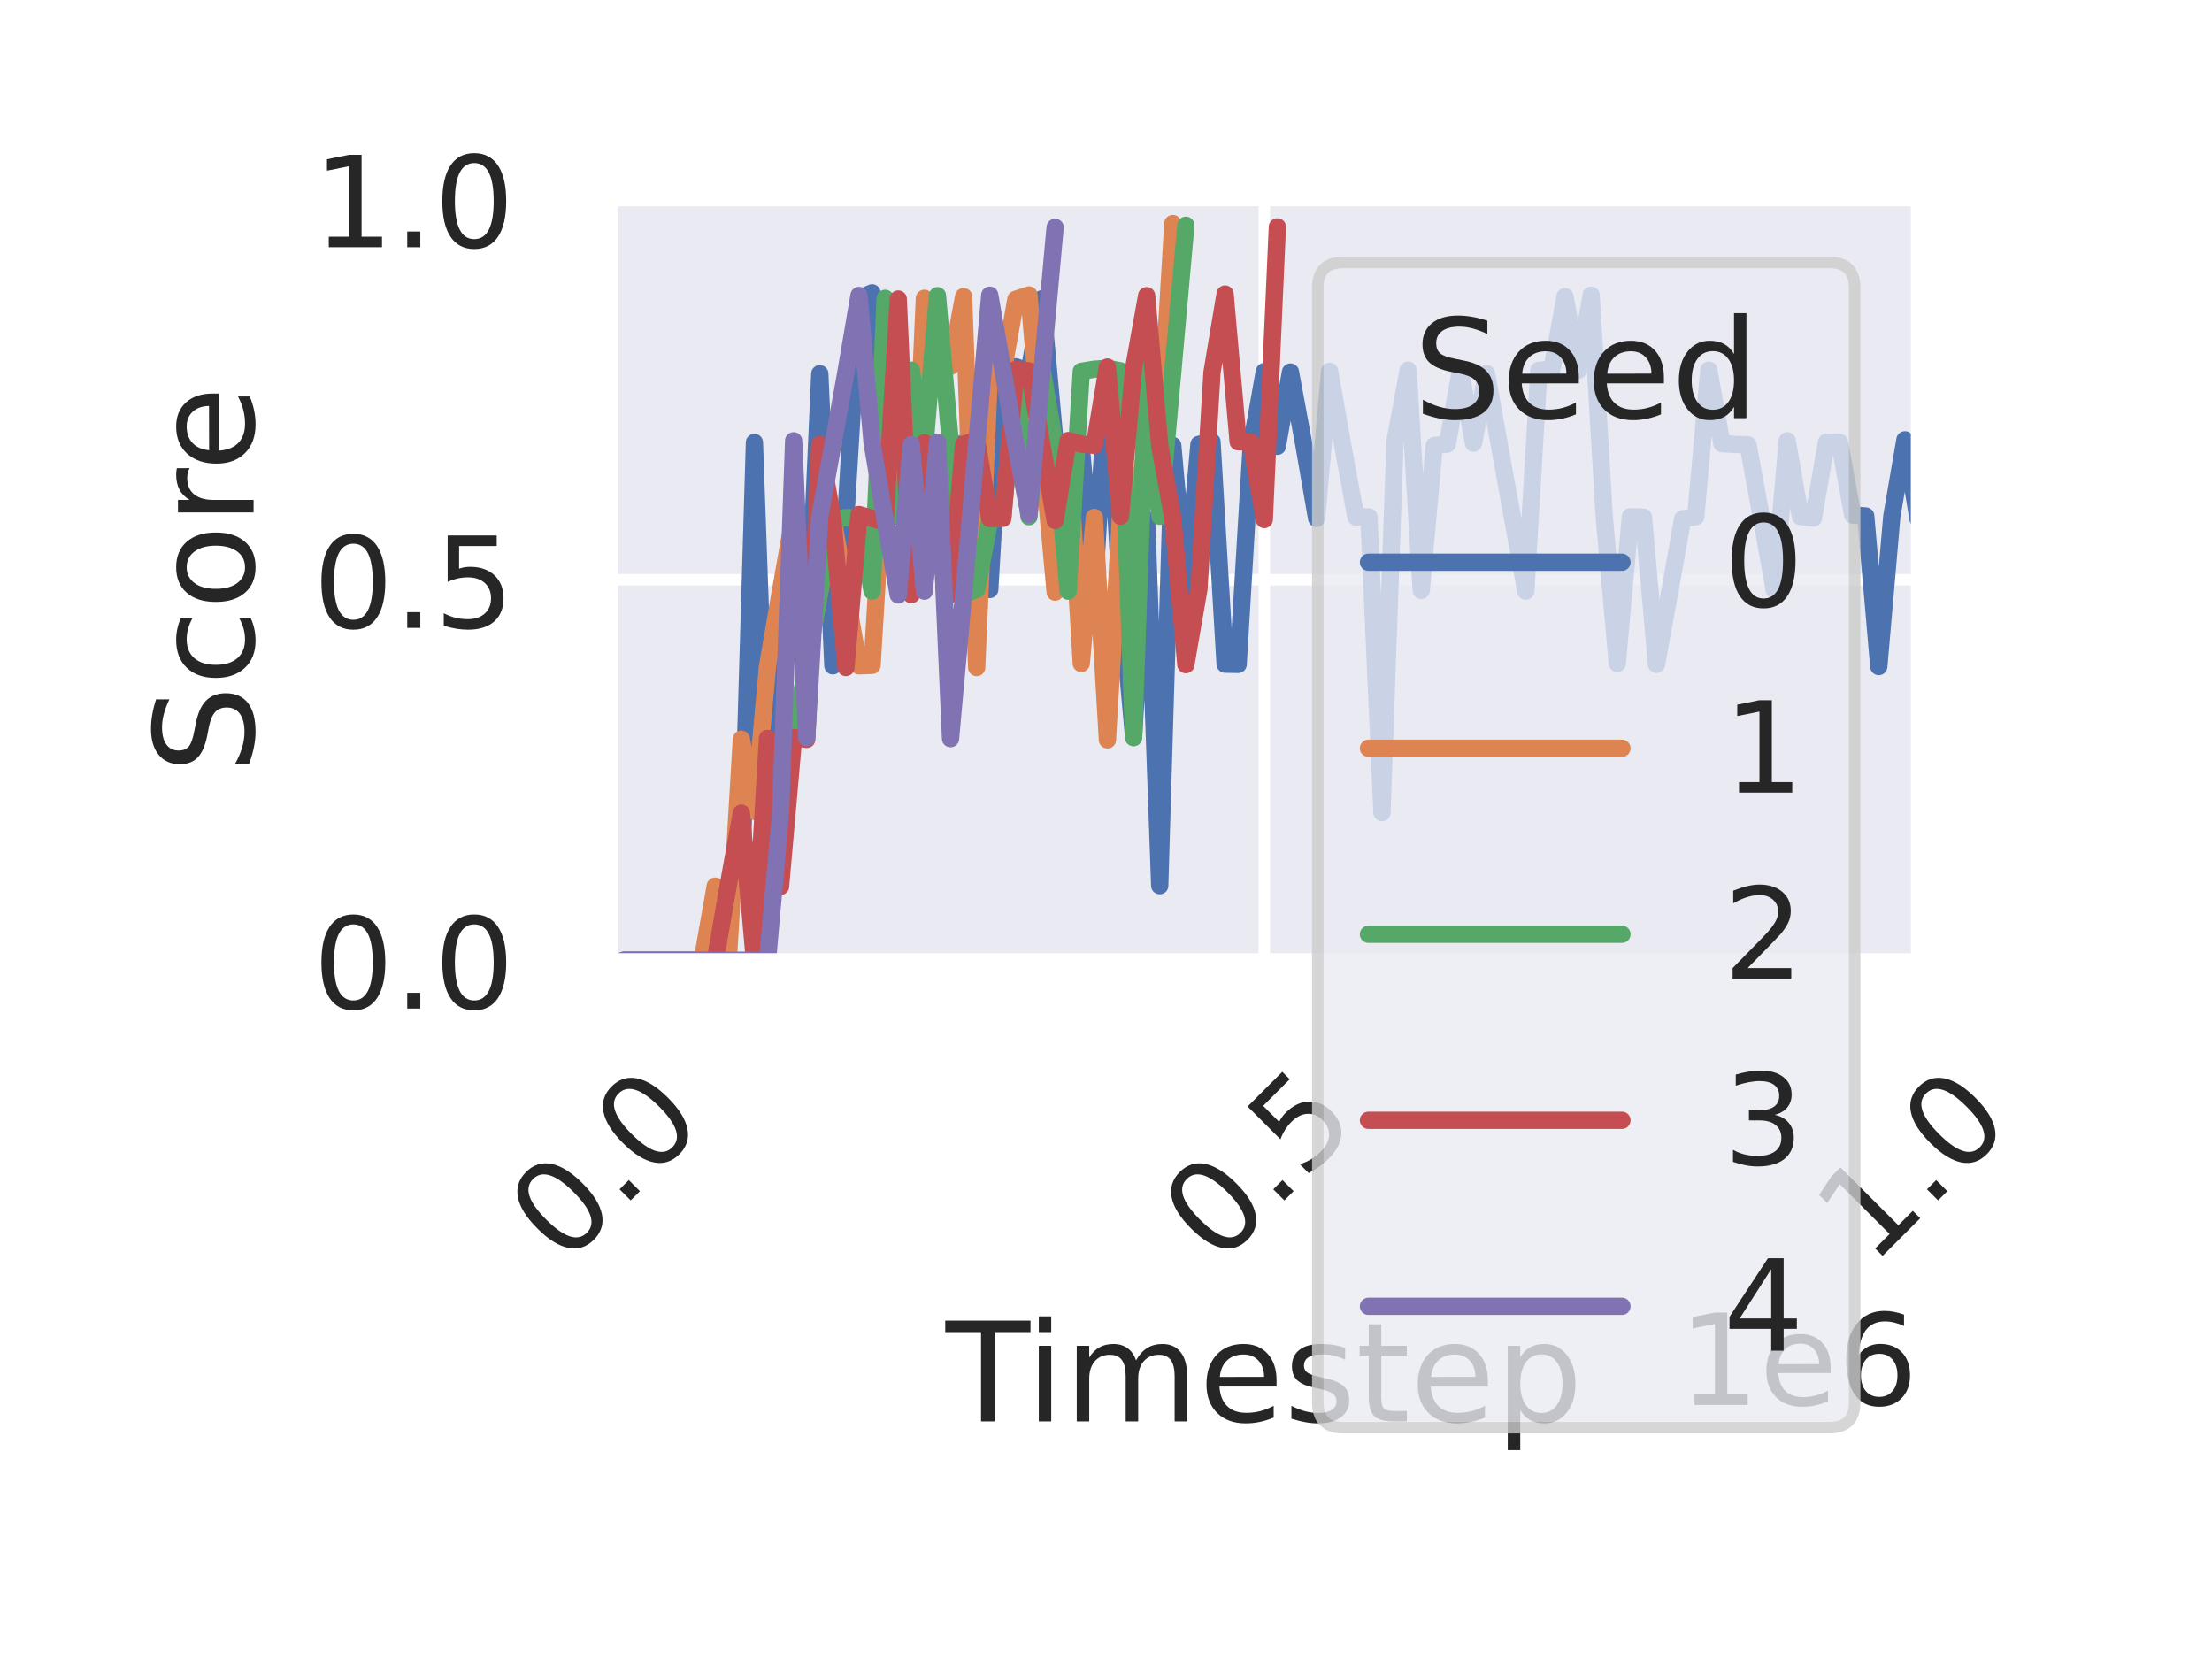
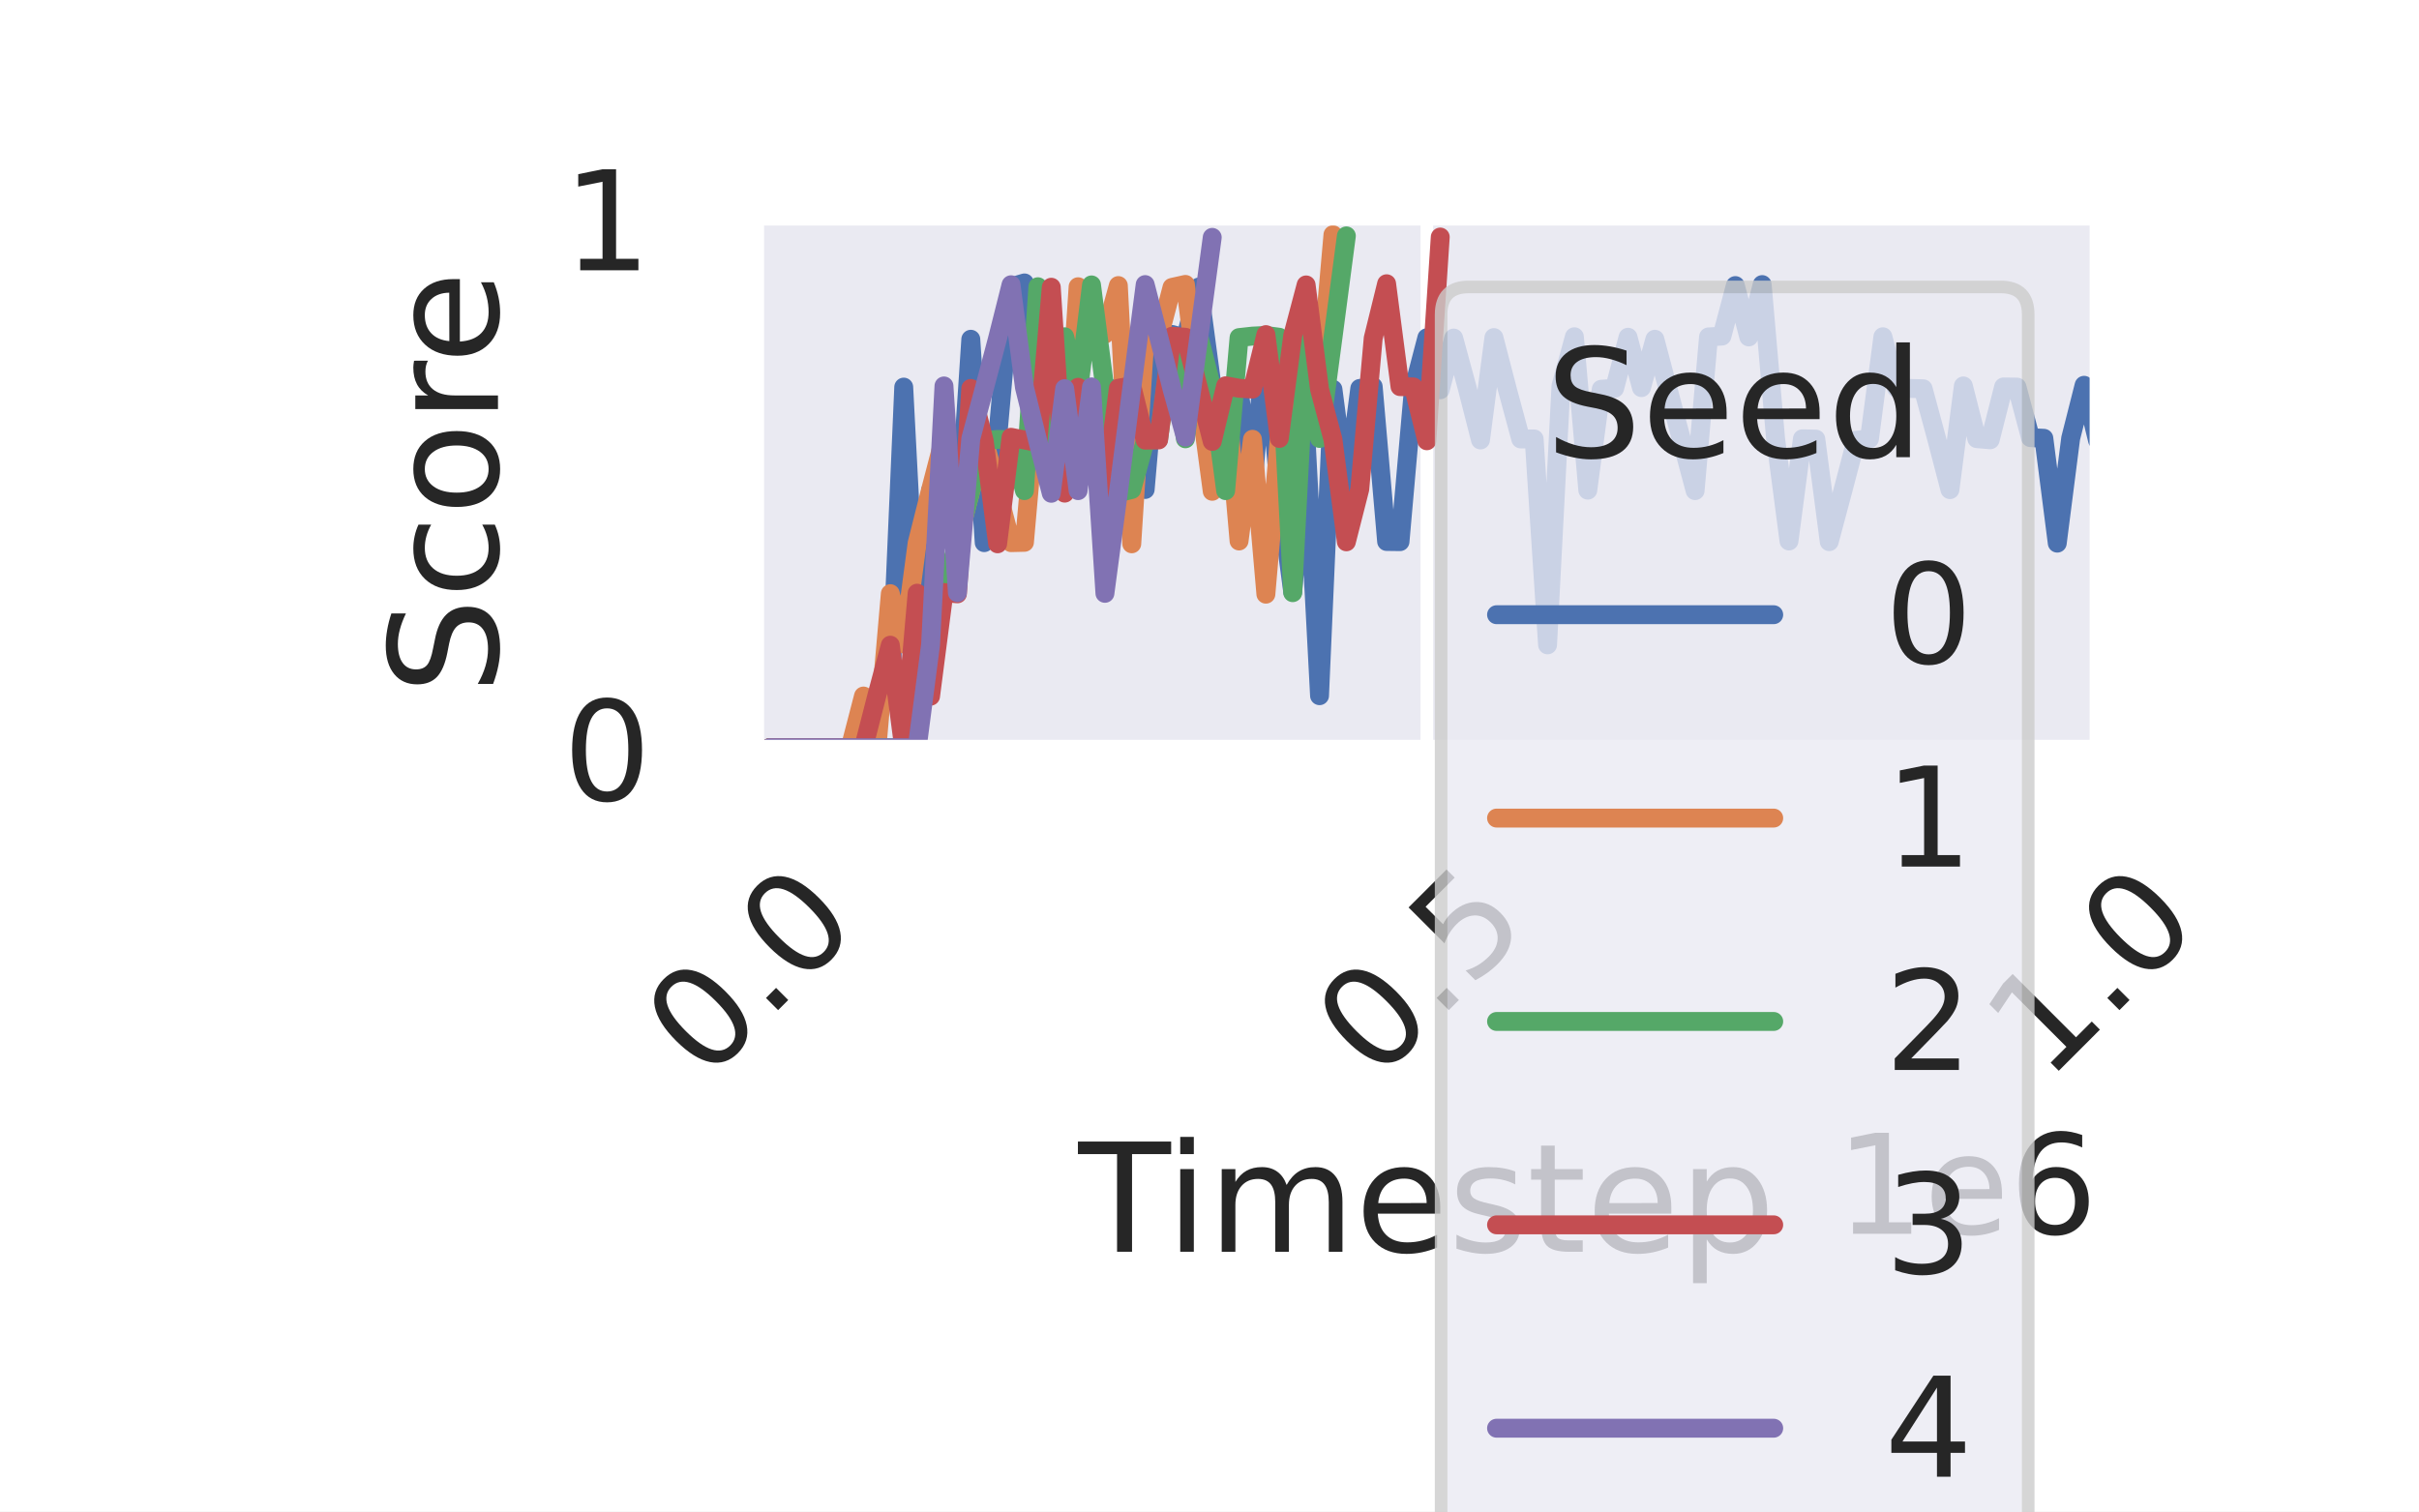
- <svg xmlns="http://www.w3.org/2000/svg" xmlns:xlink="http://www.w3.org/1999/xlink" width="288pt" height="216pt" viewBox="0 0 288 216" version="1.1">
+ <svg xmlns="http://www.w3.org/2000/svg" xmlns:xlink="http://www.w3.org/1999/xlink" width="288pt" height="180pt" viewBox="0 0 288 180" version="1.1">
  <defs>
    <style type="text/css">*{stroke-linejoin: round; stroke-linecap: butt}</style>
  </defs>
  <g id="figure_1">
    <g id="patch_1">
-       <path d="M 0 216  L 288 216  L 288 0  L 0 0  z " style="fill: #ffffff" />
+       <path d="M 0 180  L 288 180  L 288 0  L 0 0  z " style="fill: #ffffff" />
    </g>
    <g id="axes_1">
      <g id="patch_2">
-         <path d="M 79.5 125.042  L 249.723 125.042  L 249.723 25.92  L 79.5 25.92  z " style="fill: #eaeaf2" />
+         <path d="M 90.03 89.042  L 249.723 89.042  L 249.723 25.92  L 90.03 25.92  z " style="fill: #eaeaf2" />
      </g>
      <g id="matplotlib.axis_1">
        <g id="xtick_1">
          <g id="line2d_1">
-             <path d="M 79.5 125.042  L 79.5 25.92  " clip-path="url(#pdb79ee5795)" style="fill: none; stroke: #ffffff; stroke-width: 1.5; stroke-linecap: round" />
+             <path d="M 90.03 89.042  L 90.03 25.92  " clip-path="url(#p81cfec4559)" style="fill: none; stroke: #ffffff; stroke-width: 1.5; stroke-linecap: round" />
          </g>
          <g id="text_1">
-             <g style="fill: #262626" transform="translate(73.44214 164.9616) rotate(-45) scale(0.165 -0.165)">
+             <g style="fill: #262626" transform="translate(83.97214 128.9616) rotate(-45) scale(0.165 -0.165)">
              <defs>
                <path id="DejaVuSans-30" d="M 2034 4250  Q 1547 4250 1301 3770  Q 1056 3291 1056 2328  Q 1056 1369 1301 889  Q 1547 409 2034 409  Q 2525 409 2770 889  Q 3016 1369 3016 2328  Q 3016 3291 2770 3770  Q 2525 4250 2034 4250  z M 2034 4750  Q 2819 4750 3233 4129  Q 3647 3509 3647 2328  Q 3647 1150 3233 529  Q 2819 -91 2034 -91  Q 1250 -91 836 529  Q 422 1150 422 2328  Q 422 3509 836 4129  Q 1250 4750 2034 4750  z " transform="scale(0.015625)" />
                <path id="DejaVuSans-2e" d="M 684 794  L 1344 794  L 1344 0  L 684 0  L 684 794  z " transform="scale(0.015625)" />
              </defs>
              <use xlink:href="#DejaVuSans-30" />
              <use xlink:href="#DejaVuSans-2e" x="63.623" />
              <use xlink:href="#DejaVuSans-30" x="95.41" />
            </g>
          </g>
        </g>
        <g id="xtick_2">
          <g id="line2d_2">
-             <path d="M 164.611 125.042  L 164.611 25.92  " clip-path="url(#pdb79ee5795)" style="fill: none; stroke: #ffffff; stroke-width: 1.5; stroke-linecap: round" />
+             <path d="M 169.876 89.042  L 169.876 25.92  " clip-path="url(#p81cfec4559)" style="fill: none; stroke: #ffffff; stroke-width: 1.5; stroke-linecap: round" />
          </g>
          <g id="text_2">
-             <g style="fill: #262626" transform="translate(158.5535 164.9616) rotate(-45) scale(0.165 -0.165)">
+             <g style="fill: #262626" transform="translate(163.8185 128.9616) rotate(-45) scale(0.165 -0.165)">
              <defs>
                <path id="DejaVuSans-35" d="M 691 4666  L 3169 4666  L 3169 4134  L 1269 4134  L 1269 2991  Q 1406 3038 1543 3061  Q 1681 3084 1819 3084  Q 2600 3084 3056 2656  Q 3513 2228 3513 1497  Q 3513 744 3044 326  Q 2575 -91 1722 -91  Q 1428 -91 1123 -41  Q 819 9 494 109  L 494 744  Q 775 591 1075 516  Q 1375 441 1709 441  Q 2250 441 2565 725  Q 2881 1009 2881 1497  Q 2881 1984 2565 2268  Q 2250 2553 1709 2553  Q 1456 2553 1204 2497  Q 953 2441 691 2322  L 691 4666  z " transform="scale(0.015625)" />
              </defs>
              <use xlink:href="#DejaVuSans-30" />
              <use xlink:href="#DejaVuSans-2e" x="63.623" />
              <use xlink:href="#DejaVuSans-35" x="95.41" />
            </g>
          </g>
        </g>
        <g id="xtick_3">
          <g id="line2d_3">
-             <path d="M 249.723 125.042  L 249.723 25.92  " clip-path="url(#pdb79ee5795)" style="fill: none; stroke: #ffffff; stroke-width: 1.5; stroke-linecap: round" />
+             <path d="M 249.723 89.042  L 249.723 25.92  " clip-path="url(#p81cfec4559)" style="fill: none; stroke: #ffffff; stroke-width: 1.5; stroke-linecap: round" />
          </g>
          <g id="text_3">
-             <g style="fill: #262626" transform="translate(243.6648 164.9616) rotate(-45) scale(0.165 -0.165)">
+             <g style="fill: #262626" transform="translate(243.6648 128.9616) rotate(-45) scale(0.165 -0.165)">
              <defs>
                <path id="DejaVuSans-31" d="M 794 531  L 1825 531  L 1825 4091  L 703 3866  L 703 4441  L 1819 4666  L 2450 4666  L 2450 531  L 3481 531  L 3481 0  L 794 0  L 794 531  z " transform="scale(0.015625)" />
              </defs>
              <use xlink:href="#DejaVuSans-31" />
              <use xlink:href="#DejaVuSans-2e" x="63.623" />
              <use xlink:href="#DejaVuSans-30" x="95.41" />
            </g>
          </g>
        </g>
        <g id="text_4">
-           <g style="fill: #262626" transform="translate(123.1227 185.0652) scale(0.18 -0.18)">
+           <g style="fill: #262626" transform="translate(128.3877 149.0652) scale(0.18 -0.18)">
            <defs>
              <path id="DejaVuSans-54" d="M -19 4666  L 3928 4666  L 3928 4134  L 2272 4134  L 2272 0  L 1638 0  L 1638 4134  L -19 4134  L -19 4666  z " transform="scale(0.015625)" />
              <path id="DejaVuSans-69" d="M 603 3500  L 1178 3500  L 1178 0  L 603 0  L 603 3500  z M 603 4863  L 1178 4863  L 1178 4134  L 603 4134  L 603 4863  z " transform="scale(0.015625)" />
              <path id="DejaVuSans-6d" d="M 3328 2828  Q 3544 3216 3844 3400  Q 4144 3584 4550 3584  Q 5097 3584 5394 3201  Q 5691 2819 5691 2113  L 5691 0  L 5113 0  L 5113 2094  Q 5113 2597 4934 2840  Q 4756 3084 4391 3084  Q 3944 3084 3684 2787  Q 3425 2491 3425 1978  L 3425 0  L 2847 0  L 2847 2094  Q 2847 2600 2669 2842  Q 2491 3084 2119 3084  Q 1678 3084 1418 2786  Q 1159 2488 1159 1978  L 1159 0  L 581 0  L 581 3500  L 1159 3500  L 1159 2956  Q 1356 3278 1631 3431  Q 1906 3584 2284 3584  Q 2666 3584 2933 3390  Q 3200 3197 3328 2828  z " transform="scale(0.015625)" />
              <path id="DejaVuSans-65" d="M 3597 1894  L 3597 1613  L 953 1613  Q 991 1019 1311 708  Q 1631 397 2203 397  Q 2534 397 2845 478  Q 3156 559 3463 722  L 3463 178  Q 3153 47 2828 -22  Q 2503 -91 2169 -91  Q 1331 -91 842 396  Q 353 884 353 1716  Q 353 2575 817 3079  Q 1281 3584 2069 3584  Q 2775 3584 3186 3129  Q 3597 2675 3597 1894  z M 3022 2063  Q 3016 2534 2758 2815  Q 2500 3097 2075 3097  Q 1594 3097 1305 2825  Q 1016 2553 972 2059  L 3022 2063  z " transform="scale(0.015625)" />
              <path id="DejaVuSans-73" d="M 2834 3397  L 2834 2853  Q 2591 2978 2328 3040  Q 2066 3103 1784 3103  Q 1356 3103 1142 2972  Q 928 2841 928 2578  Q 928 2378 1081 2264  Q 1234 2150 1697 2047  L 1894 2003  Q 2506 1872 2764 1633  Q 3022 1394 3022 966  Q 3022 478 2636 193  Q 2250 -91 1575 -91  Q 1294 -91 989 -36  Q 684 19 347 128  L 347 722  Q 666 556 975 473  Q 1284 391 1588 391  Q 1994 391 2212 530  Q 2431 669 2431 922  Q 2431 1156 2273 1281  Q 2116 1406 1581 1522  L 1381 1569  Q 847 1681 609 1914  Q 372 2147 372 2553  Q 372 3047 722 3315  Q 1072 3584 1716 3584  Q 2034 3584 2315 3537  Q 2597 3491 2834 3397  z " transform="scale(0.015625)" />
              <path id="DejaVuSans-74" d="M 1172 4494  L 1172 3500  L 2356 3500  L 2356 3053  L 1172 3053  L 1172 1153  Q 1172 725 1289 603  Q 1406 481 1766 481  L 2356 481  L 2356 0  L 1766 0  Q 1100 0 847 248  Q 594 497 594 1153  L 594 3053  L 172 3053  L 172 3500  L 594 3500  L 594 4494  L 1172 4494  z " transform="scale(0.015625)" />
              <path id="DejaVuSans-70" d="M 1159 525  L 1159 -1331  L 581 -1331  L 581 3500  L 1159 3500  L 1159 2969  Q 1341 3281 1617 3432  Q 1894 3584 2278 3584  Q 2916 3584 3314 3078  Q 3713 2572 3713 1747  Q 3713 922 3314 415  Q 2916 -91 2278 -91  Q 1894 -91 1617 61  Q 1341 213 1159 525  z M 3116 1747  Q 3116 2381 2855 2742  Q 2594 3103 2138 3103  Q 1681 3103 1420 2742  Q 1159 2381 1159 1747  Q 1159 1113 1420 752  Q 1681 391 2138 391  Q 2594 391 2855 752  Q 3116 1113 3116 1747  z " transform="scale(0.015625)" />
            </defs>
            <use xlink:href="#DejaVuSans-54" />
            <use xlink:href="#DejaVuSans-69" x="57.959" />
            <use xlink:href="#DejaVuSans-6d" x="85.742" />
            <use xlink:href="#DejaVuSans-65" x="183.154" />
            <use xlink:href="#DejaVuSans-73" x="244.678" />
            <use xlink:href="#DejaVuSans-74" x="296.777" />
            <use xlink:href="#DejaVuSans-65" x="335.986" />
            <use xlink:href="#DejaVuSans-70" x="397.51" />
          </g>
        </g>
        <g id="text_5">
-           <g style="fill: #262626" transform="translate(218.5738 182.9254) scale(0.165 -0.165)">
+           <g style="fill: #262626" transform="translate(218.5738 146.9254) scale(0.165 -0.165)">
            <defs>
              <path id="DejaVuSans-36" d="M 2113 2584  Q 1688 2584 1439 2293  Q 1191 2003 1191 1497  Q 1191 994 1439 701  Q 1688 409 2113 409  Q 2538 409 2786 701  Q 3034 994 3034 1497  Q 3034 2003 2786 2293  Q 2538 2584 2113 2584  z M 3366 4563  L 3366 3988  Q 3128 4100 2886 4159  Q 2644 4219 2406 4219  Q 1781 4219 1451 3797  Q 1122 3375 1075 2522  Q 1259 2794 1537 2939  Q 1816 3084 2150 3084  Q 2853 3084 3261 2657  Q 3669 2231 3669 1497  Q 3669 778 3244 343  Q 2819 -91 2113 -91  Q 1303 -91 875 529  Q 447 1150 447 2328  Q 447 3434 972 4092  Q 1497 4750 2381 4750  Q 2619 4750 2861 4703  Q 3103 4656 3366 4563  z " transform="scale(0.015625)" />
            </defs>
            <use xlink:href="#DejaVuSans-31" />
            <use xlink:href="#DejaVuSans-65" x="63.623" />
            <use xlink:href="#DejaVuSans-36" x="125.146" />
          </g>
        </g>
      </g>
      <g id="matplotlib.axis_2">
        <g id="ytick_1">
          <g id="line2d_4">
-             <path d="M 79.5 125.042  L 249.723 125.042  " clip-path="url(#pdb79ee5795)" style="fill: none; stroke: #ffffff; stroke-width: 1.5; stroke-linecap: round" />
+             <path d="M 90.03 89.042  L 249.723 89.042  " clip-path="url(#p81cfec4559)" style="fill: none; stroke: #ffffff; stroke-width: 1.5; stroke-linecap: round" />
          </g>
          <g id="text_6">
-             <g style="fill: #262626" transform="translate(40.75984 131.3104) scale(0.165 -0.165)">
+             <g style="fill: #262626" transform="translate(67.03187 95.31042) scale(0.165 -0.165)">
              <use xlink:href="#DejaVuSans-30" />
-               <use xlink:href="#DejaVuSans-2e" x="63.623" />
-               <use xlink:href="#DejaVuSans-30" x="95.41" />
            </g>
          </g>
        </g>
        <g id="ytick_2">
          <g id="line2d_5">
-             <path d="M 79.5 75.481  L 249.723 75.481  " clip-path="url(#pdb79ee5795)" style="fill: none; stroke: #ffffff; stroke-width: 1.5; stroke-linecap: round" />
+             <path d="M 90.03 25.92  L 249.723 25.92  " clip-path="url(#p81cfec4559)" style="fill: none; stroke: #ffffff; stroke-width: 1.5; stroke-linecap: round" />
          </g>
          <g id="text_7">
-             <g style="fill: #262626" transform="translate(40.75984 81.74957) scale(0.165 -0.165)">
-               <use xlink:href="#DejaVuSans-30" />
-               <use xlink:href="#DejaVuSans-2e" x="63.623" />
-               <use xlink:href="#DejaVuSans-35" x="95.41" />
-             </g>
-           </g>
-         </g>
-         <g id="ytick_3">
-           <g id="line2d_6">
-             <path d="M 79.5 25.92  L 249.723 25.92  " clip-path="url(#pdb79ee5795)" style="fill: none; stroke: #ffffff; stroke-width: 1.5; stroke-linecap: round" />
-           </g>
-           <g id="text_8">
-             <g style="fill: #262626" transform="translate(40.75984 32.18871) scale(0.165 -0.165)">
+             <g style="fill: #262626" transform="translate(67.03187 32.18871) scale(0.165 -0.165)">
              <use xlink:href="#DejaVuSans-31" />
-               <use xlink:href="#DejaVuSans-2e" x="63.623" />
-               <use xlink:href="#DejaVuSans-30" x="95.41" />
-             </g>
-           </g>
-         </g>
-         <g id="text_9">
-           <g style="fill: #262626" transform="translate(33.01641 100.6851) rotate(-90) scale(0.18 -0.18)">
+             </g>
+           </g>
+         </g>
+         <g id="text_8">
+           <g style="fill: #262626" transform="translate(59.28844 82.68507) rotate(-90) scale(0.18 -0.18)">
            <defs>
              <path id="DejaVuSans-53" d="M 3425 4513  L 3425 3897  Q 3066 4069 2747 4153  Q 2428 4238 2131 4238  Q 1616 4238 1336 4038  Q 1056 3838 1056 3469  Q 1056 3159 1242 3001  Q 1428 2844 1947 2747  L 2328 2669  Q 3034 2534 3370 2195  Q 3706 1856 3706 1288  Q 3706 609 3251 259  Q 2797 -91 1919 -91  Q 1588 -91 1214 -16  Q 841 59 441 206  L 441 856  Q 825 641 1194 531  Q 1563 422 1919 422  Q 2459 422 2753 634  Q 3047 847 3047 1241  Q 3047 1584 2836 1778  Q 2625 1972 2144 2069  L 1759 2144  Q 1053 2284 737 2584  Q 422 2884 422 3419  Q 422 4038 858 4394  Q 1294 4750 2059 4750  Q 2388 4750 2728 4690  Q 3069 4631 3425 4513  z " transform="scale(0.015625)" />
              <path id="DejaVuSans-63" d="M 3122 3366  L 3122 2828  Q 2878 2963 2633 3030  Q 2388 3097 2138 3097  Q 1578 3097 1268 2742  Q 959 2388 959 1747  Q 959 1106 1268 751  Q 1578 397 2138 397  Q 2388 397 2633 464  Q 2878 531 3122 666  L 3122 134  Q 2881 22 2623 -34  Q 2366 -91 2075 -91  Q 1284 -91 818 406  Q 353 903 353 1747  Q 353 2603 823 3093  Q 1294 3584 2113 3584  Q 2378 3584 2631 3529  Q 2884 3475 3122 3366  z " transform="scale(0.015625)" />
              <path id="DejaVuSans-6f" d="M 1959 3097  Q 1497 3097 1228 2736  Q 959 2375 959 1747  Q 959 1119 1226 758  Q 1494 397 1959 397  Q 2419 397 2687 759  Q 2956 1122 2956 1747  Q 2956 2369 2687 2733  Q 2419 3097 1959 3097  z M 1959 3584  Q 2709 3584 3137 3096  Q 3566 2609 3566 1747  Q 3566 888 3137 398  Q 2709 -91 1959 -91  Q 1206 -91 779 398  Q 353 888 353 1747  Q 353 2609 779 3096  Q 1206 3584 1959 3584  z " transform="scale(0.015625)" />
              <path id="DejaVuSans-72" d="M 2631 2963  Q 2534 3019 2420 3045  Q 2306 3072 2169 3072  Q 1681 3072 1420 2755  Q 1159 2438 1159 1844  L 1159 0  L 581 0  L 581 3500  L 1159 3500  L 1159 2956  Q 1341 3275 1631 3429  Q 1922 3584 2338 3584  Q 2397 3584 2469 3576  Q 2541 3569 2628 3553  L 2631 2963  z " transform="scale(0.015625)" />
            </defs>
            <use xlink:href="#DejaVuSans-53" />
            <use xlink:href="#DejaVuSans-63" x="63.477" />
            <use xlink:href="#DejaVuSans-6f" x="118.457" />
            <use xlink:href="#DejaVuSans-72" x="179.639" />
            <use xlink:href="#DejaVuSans-65" x="218.502" />
          </g>
        </g>
      </g>
      <g id="PolyCollection_1" />
      <g id="PolyCollection_2" />
      <g id="PolyCollection_3" />
      <g id="PolyCollection_4" />
      <g id="PolyCollection_5" />
+       <g id="line2d_6">
+         <path d="M 91.627 89.042  L 93.224 89.042  L 94.821 89.042  L 96.418 89.042  L 98.015 89.042  L 99.612 89.042  L 101.208 89.042  L 102.805 89.042  L 104.402 82.947  L 105.999 82.848  L 107.596 46.099  L 109.193 76.792  L 110.79 58.408  L 112.387 58.605  L 113.984 64.641  L 115.581 40.399  L 117.178 64.621  L 118.775 52.135  L 120.372 34.165  L 121.969 33.692  L 123.565 46.454  L 125.162 46.139  L 126.759 52.392  L 128.356 52.352  L 129.953 46.139  L 131.55 52.352  L 133.147 46.119  L 134.744 52.254  L 136.341 58.29  L 137.938 39.925  L 139.535 39.827  L 141.132 40.26  L 142.729 34.185  L 144.326 46.158  L 145.922 52.471  L 147.519 46.513  L 149.116 58.349  L 150.713 40.103  L 152.31 58.467  L 153.907 70.48  L 155.504 52.49  L 157.101 82.848  L 158.698 46.356  L 160.295 58.467  L 161.892 46.257  L 163.489 46.04  L 165.086 64.483  L 166.682 64.503  L 168.279 46.336  L 169.876 40.221  L 171.473 46.415  L 173.07 40.26  L 174.667 46.139  L 176.264 52.392  L 177.861 40.201  L 179.458 46.356  L 181.055 52.273  L 182.652 52.273  L 184.249 76.792  L 185.846 45.961  L 187.443 40.103  L 189.039 58.369  L 190.636 46.356  L 192.233 46.237  L 193.83 40.162  L 195.427 46.158  L 197.024 40.399  L 198.621 46.435  L 200.218 52.451  L 201.815 58.428  L 203.412 40.122  L 205.009 40.024  L 206.606 34.007  L 208.203 40.122  L 209.8 33.889  L 211.396 52.234  L 212.993 64.424  L 214.59 52.254  L 216.187 52.293  L 217.784 64.503  L 219.381 58.526  L 220.978 52.431  L 222.575 52.254  L 224.172 40.103  L 225.769 46.198  L 227.366 46.257  L 228.963 46.296  L 230.56 52.194  L 232.156 58.309  L 233.753 45.961  L 235.35 52.234  L 236.947 52.372  L 238.544 46.079  L 240.141 46.099  L 241.738 52.116  L 243.335 52.194  L 244.932 64.681  L 246.529 52.194  L 248.126 45.882  L 249.723 52.431  " clip-path="url(#p81cfec4559)" style="fill: none; stroke: #4c72b0; stroke-width: 2.25; stroke-linecap: round" />
+       </g>
      <g id="line2d_7">
-         <path d="M 81.202 125.042  L 82.904 125.042  L 84.607 125.042  L 86.309 125.042  L 88.011 125.042  L 89.713 125.042  L 91.416 125.042  L 93.118 125.042  L 94.82 115.47  L 96.522 115.315  L 98.224 57.608  L 99.927 105.806  L 101.629 76.937  L 103.331 77.246  L 105.033 86.725  L 106.736 48.656  L 108.438 86.694  L 110.14 67.086  L 111.842 38.868  L 113.545 38.124  L 115.247 58.166  L 116.949 57.67  L 118.651 67.489  L 120.353 67.427  L 122.056 57.67  L 123.758 67.427  L 125.46 57.639  L 127.162 67.272  L 128.865 76.751  L 130.567 47.913  L 132.269 47.758  L 133.971 48.439  L 135.673 38.899  L 137.376 57.701  L 139.078 67.613  L 140.78 58.258  L 142.482 76.844  L 144.185 48.191  L 145.887 77.03  L 147.589 95.894  L 149.291 67.644  L 150.994 115.315  L 152.696 58.011  L 154.398 77.03  L 156.1 57.856  L 157.802 57.515  L 159.505 86.477  L 161.207 86.508  L 162.909 57.98  L 164.611 48.377  L 166.314 58.104  L 168.016 48.439  L 169.718 57.67  L 171.42 67.489  L 173.122 48.346  L 174.825 58.011  L 176.527 67.303  L 178.229 67.303  L 179.931 105.806  L 181.634 57.391  L 183.336 48.191  L 185.038 76.875  L 186.74 58.011  L 188.443 57.825  L 190.145 48.284  L 191.847 57.701  L 193.549 48.656  L 195.251 58.135  L 196.954 67.582  L 198.656 76.968  L 200.358 48.222  L 202.06 48.068  L 203.763 38.62  L 205.465 48.222  L 207.167 38.434  L 208.869 67.241  L 210.571 86.384  L 212.274 67.272  L 213.976 67.334  L 215.678 86.508  L 217.38 77.123  L 219.083 67.551  L 220.785 67.272  L 222.487 48.191  L 224.189 57.763  L 225.892 57.856  L 227.594 57.918  L 229.296 67.179  L 230.998 76.782  L 232.7 57.391  L 234.403 67.241  L 236.105 67.458  L 237.807 57.577  L 239.509 57.608  L 241.212 67.056  L 242.914 67.179  L 244.616 86.787  L 246.318 67.179  L 248.02 57.267  L 249.723 67.551  " clip-path="url(#pdb79ee5795)" style="fill: none; stroke: #4c72b0; stroke-width: 2.25; stroke-linecap: round" />
+         <path d="M 91.627 89.042  L 93.224 89.042  L 94.821 89.042  L 96.418 89.042  L 98.015 89.042  L 99.612 89.042  L 101.208 89.042  L 102.805 82.887  L 104.402 89.042  L 105.999 70.697  L 107.596 76.694  L 109.193 64.681  L 110.79 58.349  L 112.387 52.214  L 113.984 64.523  L 115.581 58.428  L 117.178 52.411  L 118.775 58.507  L 120.372 64.621  L 121.969 64.582  L 123.565 46.415  L 125.162 40.418  L 126.759 58.487  L 128.356 34.146  L 129.953 40.142  L 131.55 39.787  L 133.147 34.007  L 134.744 64.76  L 136.341 39.807  L 137.938 40.339  L 139.535 34.224  L 141.132 33.869  L 142.729 46.553  L 144.326 58.507  L 145.922 46.099  L 147.519 64.424  L 149.116 52.313  L 150.713 70.756  L 152.31 52.254  L 153.907 52.372  L 155.504 46.119  L 157.101 46.139  L 158.698 27.952  " clip-path="url(#p81cfec4559)" style="fill: none; stroke: #dd8452; stroke-width: 2.25; stroke-linecap: round" />
      </g>
      <g id="line2d_8">
-         <path d="M 81.202 125.042  L 82.904 125.042  L 84.607 125.042  L 86.309 125.042  L 88.011 125.042  L 89.713 125.042  L 91.416 125.042  L 93.118 115.377  L 94.82 125.042  L 96.522 96.234  L 98.224 105.651  L 99.927 86.787  L 101.629 76.844  L 103.331 67.21  L 105.033 86.539  L 106.736 76.968  L 108.438 67.52  L 110.14 77.092  L 111.842 86.694  L 113.545 86.632  L 115.247 58.104  L 116.949 48.687  L 118.651 77.061  L 120.353 38.837  L 122.056 48.253  L 123.758 47.696  L 125.46 38.62  L 127.162 86.911  L 128.865 47.727  L 130.567 48.563  L 132.269 38.961  L 133.971 38.403  L 135.673 58.32  L 137.376 77.092  L 139.078 57.608  L 140.78 86.384  L 142.482 67.365  L 144.185 96.327  L 145.887 67.272  L 147.589 67.458  L 149.291 57.639  L 150.994 57.67  L 152.696 29.11  " clip-path="url(#pdb79ee5795)" style="fill: none; stroke: #dd8452; stroke-width: 2.25; stroke-linecap: round" />
+         <path d="M 91.627 89.042  L 93.224 89.042  L 94.821 89.042  L 96.418 89.042  L 98.015 89.042  L 99.612 89.042  L 101.208 89.042  L 102.805 89.042  L 104.402 89.042  L 105.999 89.042  L 107.596 89.042  L 109.193 76.792  L 110.79 76.713  L 112.387 70.519  L 113.984 64.543  L 115.581 58.408  L 117.178 52.471  L 118.775 52.332  L 120.372 52.372  L 121.969 58.428  L 123.565 34.146  L 125.162 52.234  L 126.759 40.103  L 128.356 46.908  L 129.953 33.929  L 131.55 46.316  L 133.147 58.684  L 134.744 58.29  L 136.341 52.53  L 137.938 52.293  L 139.535 40.497  L 141.132 52.254  L 142.729 40.024  L 144.326 46.356  L 145.922 58.428  L 147.519 40.201  L 149.116 40.024  L 150.713 39.945  L 152.31 40.162  L 153.907 70.579  L 155.504 39.846  L 157.101 52.214  L 158.698 40.221  L 160.295 28.09  " clip-path="url(#p81cfec4559)" style="fill: none; stroke: #55a868; stroke-width: 2.25; stroke-linecap: round" />
      </g>
      <g id="line2d_9">
-         <path d="M 81.202 125.042  L 82.904 125.042  L 84.607 125.042  L 86.309 125.042  L 88.011 125.042  L 89.713 125.042  L 91.416 125.042  L 93.118 125.042  L 94.82 125.042  L 96.522 125.042  L 98.224 125.042  L 99.927 105.806  L 101.629 105.682  L 103.331 95.956  L 105.033 86.57  L 106.736 76.937  L 108.438 67.613  L 110.14 67.396  L 111.842 67.458  L 113.545 76.968  L 115.247 38.837  L 116.949 67.241  L 118.651 48.191  L 120.353 58.878  L 122.056 38.496  L 123.758 57.949  L 125.46 77.37  L 127.162 76.751  L 128.865 67.706  L 130.567 67.334  L 132.269 48.811  L 133.971 67.272  L 135.673 48.068  L 137.376 58.011  L 139.078 76.968  L 140.78 48.346  L 142.482 48.068  L 144.185 47.944  L 145.887 48.284  L 147.589 96.049  L 149.291 47.789  L 150.994 67.21  L 152.696 48.377  L 154.398 29.327  " clip-path="url(#pdb79ee5795)" style="fill: none; stroke: #55a868; stroke-width: 2.25; stroke-linecap: round" />
+         <path d="M 91.627 89.042  L 93.224 89.042  L 94.821 89.042  L 96.418 89.042  L 98.015 89.042  L 99.612 89.042  L 101.208 89.042  L 102.805 89.042  L 104.402 82.808  L 105.999 76.832  L 107.596 89.042  L 109.193 70.638  L 110.79 82.907  L 112.387 70.559  L 113.984 70.717  L 115.581 46.257  L 117.178 52.51  L 118.775 64.76  L 120.372 52.076  L 121.969 52.392  L 123.565 52.707  L 125.162 34.205  L 126.759 58.724  L 128.356 46.119  L 129.953 52.293  L 131.55 58.704  L 133.147 46.237  L 134.744 45.941  L 136.341 52.411  L 137.938 52.392  L 139.535 40.043  L 141.132 40.162  L 142.729 46.375  L 144.326 52.569  L 145.922 45.941  L 147.519 46.237  L 149.116 46.336  L 150.713 39.846  L 152.31 52.214  L 153.907 39.965  L 155.504 33.929  L 157.101 46.356  L 158.698 52.332  L 160.295 64.523  L 161.892 58.25  L 163.489 40.28  L 165.086 33.79  L 166.682 46.04  L 168.279 46.079  L 169.876 52.49  L 171.473 28.228  " clip-path="url(#p81cfec4559)" style="fill: none; stroke: #c44e52; stroke-width: 2.25; stroke-linecap: round" />
      </g>
      <g id="line2d_10">
-         <path d="M 81.202 125.042  L 82.904 125.042  L 84.607 125.042  L 86.309 125.042  L 88.011 125.042  L 89.713 125.042  L 91.416 125.042  L 93.118 125.042  L 94.82 115.253  L 96.522 105.868  L 98.224 125.042  L 99.927 96.142  L 101.629 115.408  L 103.331 96.018  L 105.033 96.265  L 106.736 57.856  L 108.438 67.675  L 110.14 86.911  L 111.842 66.994  L 113.545 67.489  L 115.247 67.985  L 116.949 38.93  L 118.651 77.432  L 120.353 57.639  L 122.056 67.334  L 123.758 77.401  L 125.46 57.825  L 127.162 57.36  L 128.865 67.52  L 130.567 67.489  L 132.269 48.098  L 133.971 48.284  L 135.673 58.042  L 137.376 67.768  L 139.078 57.36  L 140.78 57.825  L 142.482 57.98  L 144.185 47.789  L 145.887 67.21  L 147.589 47.975  L 149.291 38.496  L 150.994 58.011  L 152.696 67.396  L 154.398 86.539  L 156.1 76.689  L 157.802 48.47  L 159.505 38.279  L 161.207 57.515  L 162.909 57.577  L 164.611 67.644  L 166.314 29.544  " clip-path="url(#pdb79ee5795)" style="fill: none; stroke: #c44e52; stroke-width: 2.25; stroke-linecap: round" />
-       </g>
-       <g id="line2d_11">
-         <path d="M 81.202 125.042  L 82.904 125.042  L 84.607 125.042  L 86.309 125.042  L 88.011 125.042  L 89.713 125.042  L 91.416 125.042  L 93.118 125.042  L 94.82 125.042  L 96.522 125.042  L 98.224 125.042  L 99.927 125.042  L 101.629 105.806  L 103.331 57.391  L 105.033 96.049  L 106.736 67.241  L 108.438 57.918  L 110.14 48.439  L 111.842 38.465  L 113.545 57.67  L 115.247 67.737  L 116.949 77.463  L 118.651 57.887  L 120.353 76.968  L 122.056 57.577  L 123.758 96.173  L 125.46 77.37  L 127.162 57.825  L 128.865 38.434  L 130.567 48.129  L 132.269 57.949  L 133.971 66.963  L 135.673 48.253  L 137.376 29.606  " clip-path="url(#pdb79ee5795)" style="fill: none; stroke: #8172b3; stroke-width: 2.25; stroke-linecap: round" />
-       </g>
+         <path d="M 91.627 89.042  L 93.224 89.042  L 94.821 89.042  L 96.418 89.042  L 98.015 89.042  L 99.612 89.042  L 101.208 89.042  L 102.805 89.042  L 104.402 89.042  L 105.999 89.042  L 107.596 89.042  L 109.193 89.042  L 110.79 76.792  L 112.387 45.961  L 113.984 70.579  L 115.581 52.234  L 117.178 46.296  L 118.775 40.26  L 120.372 33.909  L 121.969 46.139  L 123.565 52.549  L 125.162 58.743  L 126.759 46.277  L 128.356 58.428  L 129.953 46.079  L 131.55 70.658  L 133.147 58.684  L 134.744 46.237  L 136.341 33.889  L 137.938 40.063  L 139.535 46.316  L 141.132 52.056  L 142.729 40.142  L 144.326 28.267  " clip-path="url(#p81cfec4559)" style="fill: none; stroke: #8172b3; stroke-width: 2.25; stroke-linecap: round" />
+       </g>
+       <g id="line2d_11" />
      <g id="line2d_12" />
      <g id="line2d_13" />
      <g id="line2d_14" />
      <g id="line2d_15" />
-       <g id="line2d_16" />
      <g id="patch_3">
-         <path d="M 79.5 125.042  L 79.5 25.92  " style="fill: none; stroke: #ffffff; stroke-width: 1.875; stroke-linejoin: miter; stroke-linecap: square" />
+         <path d="M 90.03 89.042  L 90.03 25.92  " style="fill: none; stroke: #ffffff; stroke-width: 1.875; stroke-linejoin: miter; stroke-linecap: square" />
      </g>
      <g id="patch_4">
-         <path d="M 249.723 125.042  L 249.723 25.92  " style="fill: none; stroke: #ffffff; stroke-width: 1.875; stroke-linejoin: miter; stroke-linecap: square" />
+         <path d="M 249.723 89.042  L 249.723 25.92  " style="fill: none; stroke: #ffffff; stroke-width: 1.875; stroke-linejoin: miter; stroke-linecap: square" />
      </g>
      <g id="patch_5">
-         <path d="M 79.5 125.042  L 249.723 125.042  " style="fill: none; stroke: #ffffff; stroke-width: 1.875; stroke-linejoin: miter; stroke-linecap: square" />
+         <path d="M 90.03 89.042  L 249.723 89.042  " style="fill: none; stroke: #ffffff; stroke-width: 1.875; stroke-linejoin: miter; stroke-linecap: square" />
      </g>
      <g id="patch_6">
-         <path d="M 79.5 25.92  L 249.723 25.92  " style="fill: none; stroke: #ffffff; stroke-width: 1.875; stroke-linejoin: miter; stroke-linecap: square" />
+         <path d="M 90.03 25.92  L 249.723 25.92  " style="fill: none; stroke: #ffffff; stroke-width: 1.875; stroke-linejoin: miter; stroke-linecap: square" />
      </g>
      <g id="legend_1">
        <g id="patch_7">
          <path d="M 174.875 185.885  L 238.173 185.885  Q 241.473 185.885 241.473 182.585  L 241.473 37.47  Q 241.473 34.17 238.173 34.17  L 174.875 34.17  Q 171.575 34.17 171.575 37.47  L 171.575 182.585  Q 171.575 185.885 174.875 185.885  z " style="fill: #eaeaf2; opacity: 0.8; stroke: #cccccc; stroke-width: 1.5; stroke-linejoin: miter" />
        </g>
-         <g id="text_10">
+         <g id="text_9">
          <g style="fill: #262626" transform="translate(184.0208 54.44719) scale(0.18 -0.18)">
            <defs>
              <path id="DejaVuSans-64" d="M 2906 2969  L 2906 4863  L 3481 4863  L 3481 0  L 2906 0  L 2906 525  Q 2725 213 2448 61  Q 2172 -91 1784 -91  Q 1150 -91 751 415  Q 353 922 353 1747  Q 353 2572 751 3078  Q 1150 3584 1784 3584  Q 2172 3584 2448 3432  Q 2725 3281 2906 2969  z M 947 1747  Q 947 1113 1208 752  Q 1469 391 1925 391  Q 2381 391 2643 752  Q 2906 1113 2906 1747  Q 2906 2381 2643 2742  Q 2381 3103 1925 3103  Q 1469 3103 1208 2742  Q 947 2381 947 1747  z " transform="scale(0.015625)" />
            </defs>
            <use xlink:href="#DejaVuSans-53" />
            <use xlink:href="#DejaVuSans-65" x="63.477" />
            <use xlink:href="#DejaVuSans-65" x="125" />
            <use xlink:href="#DejaVuSans-64" x="186.523" />
          </g>
        </g>
-         <g id="line2d_17">
+         <g id="line2d_16">
          <path d="M 178.175 73.203  L 194.675 73.203  L 211.175 73.203  " style="fill: none; stroke: #4c72b0; stroke-width: 2.25; stroke-linecap: round" />
        </g>
-         <g id="text_11">
+         <g id="text_10">
          <g style="fill: #262626" transform="translate(224.3745 78.97805) scale(0.165 -0.165)">
            <use xlink:href="#DejaVuSans-30" />
          </g>
        </g>
-         <g id="line2d_18">
+         <g id="line2d_17">
          <path d="M 178.175 97.422  L 194.675 97.422  L 211.175 97.422  " style="fill: none; stroke: #dd8452; stroke-width: 2.25; stroke-linecap: round" />
        </g>
-         <g id="text_12">
+         <g id="text_11">
          <g style="fill: #262626" transform="translate(224.3745 103.197) scale(0.165 -0.165)">
            <use xlink:href="#DejaVuSans-31" />
          </g>
        </g>
+         <g id="line2d_18">
+           <path d="M 178.175 121.641  L 194.675 121.641  L 211.175 121.641  " style="fill: none; stroke: #55a868; stroke-width: 2.25; stroke-linecap: round" />
+         </g>
+         <g id="text_12">
+           <g style="fill: #262626" transform="translate(224.3745 127.4159) scale(0.165 -0.165)">
+             <defs>
+               <path id="DejaVuSans-32" d="M 1228 531  L 3431 531  L 3431 0  L 469 0  L 469 531  Q 828 903 1448 1529  Q 2069 2156 2228 2338  Q 2531 2678 2651 2914  Q 2772 3150 2772 3378  Q 2772 3750 2511 3984  Q 2250 4219 1831 4219  Q 1534 4219 1204 4116  Q 875 4013 500 3803  L 500 4441  Q 881 4594 1212 4672  Q 1544 4750 1819 4750  Q 2544 4750 2975 4387  Q 3406 4025 3406 3419  Q 3406 3131 3298 2873  Q 3191 2616 2906 2266  Q 2828 2175 2409 1742  Q 1991 1309 1228 531  z " transform="scale(0.015625)" />
+             </defs>
+             <use xlink:href="#DejaVuSans-32" />
+           </g>
+         </g>
        <g id="line2d_19">
-           <path d="M 178.175 121.641  L 194.675 121.641  L 211.175 121.641  " style="fill: none; stroke: #55a868; stroke-width: 2.25; stroke-linecap: round" />
+           <path d="M 178.175 145.86  L 194.675 145.86  L 211.175 145.86  " style="fill: none; stroke: #c44e52; stroke-width: 2.25; stroke-linecap: round" />
        </g>
        <g id="text_13">
-           <g style="fill: #262626" transform="translate(224.3745 127.4159) scale(0.165 -0.165)">
-             <defs>
-               <path id="DejaVuSans-32" d="M 1228 531  L 3431 531  L 3431 0  L 469 0  L 469 531  Q 828 903 1448 1529  Q 2069 2156 2228 2338  Q 2531 2678 2651 2914  Q 2772 3150 2772 3378  Q 2772 3750 2511 3984  Q 2250 4219 1831 4219  Q 1534 4219 1204 4116  Q 875 4013 500 3803  L 500 4441  Q 881 4594 1212 4672  Q 1544 4750 1819 4750  Q 2544 4750 2975 4387  Q 3406 4025 3406 3419  Q 3406 3131 3298 2873  Q 3191 2616 2906 2266  Q 2828 2175 2409 1742  Q 1991 1309 1228 531  z " transform="scale(0.015625)" />
-             </defs>
-             <use xlink:href="#DejaVuSans-32" />
+           <g style="fill: #262626" transform="translate(224.3745 151.6348) scale(0.165 -0.165)">
+             <defs>
+               <path id="DejaVuSans-33" d="M 2597 2516  Q 3050 2419 3304 2112  Q 3559 1806 3559 1356  Q 3559 666 3084 287  Q 2609 -91 1734 -91  Q 1441 -91 1130 -33  Q 819 25 488 141  L 488 750  Q 750 597 1062 519  Q 1375 441 1716 441  Q 2309 441 2620 675  Q 2931 909 2931 1356  Q 2931 1769 2642 2001  Q 2353 2234 1838 2234  L 1294 2234  L 1294 2753  L 1863 2753  Q 2328 2753 2575 2939  Q 2822 3125 2822 3475  Q 2822 3834 2567 4026  Q 2313 4219 1838 4219  Q 1578 4219 1281 4162  Q 984 4106 628 3988  L 628 4550  Q 988 4650 1302 4700  Q 1616 4750 1894 4750  Q 2613 4750 3031 4423  Q 3450 4097 3450 3541  Q 3450 3153 3228 2886  Q 3006 2619 2597 2516  z " transform="scale(0.015625)" />
+             </defs>
+             <use xlink:href="#DejaVuSans-33" />
          </g>
        </g>
        <g id="line2d_20">
-           <path d="M 178.175 145.86  L 194.675 145.86  L 211.175 145.86  " style="fill: none; stroke: #c44e52; stroke-width: 2.25; stroke-linecap: round" />
+           <path d="M 178.175 170.079  L 194.675 170.079  L 211.175 170.079  " style="fill: none; stroke: #8172b3; stroke-width: 2.25; stroke-linecap: round" />
        </g>
        <g id="text_14">
-           <g style="fill: #262626" transform="translate(224.3745 151.6348) scale(0.165 -0.165)">
-             <defs>
-               <path id="DejaVuSans-33" d="M 2597 2516  Q 3050 2419 3304 2112  Q 3559 1806 3559 1356  Q 3559 666 3084 287  Q 2609 -91 1734 -91  Q 1441 -91 1130 -33  Q 819 25 488 141  L 488 750  Q 750 597 1062 519  Q 1375 441 1716 441  Q 2309 441 2620 675  Q 2931 909 2931 1356  Q 2931 1769 2642 2001  Q 2353 2234 1838 2234  L 1294 2234  L 1294 2753  L 1863 2753  Q 2328 2753 2575 2939  Q 2822 3125 2822 3475  Q 2822 3834 2567 4026  Q 2313 4219 1838 4219  Q 1578 4219 1281 4162  Q 984 4106 628 3988  L 628 4550  Q 988 4650 1302 4700  Q 1616 4750 1894 4750  Q 2613 4750 3031 4423  Q 3450 4097 3450 3541  Q 3450 3153 3228 2886  Q 3006 2619 2597 2516  z " transform="scale(0.015625)" />
-             </defs>
-             <use xlink:href="#DejaVuSans-33" />
-           </g>
-         </g>
-         <g id="line2d_21">
-           <path d="M 178.175 170.079  L 194.675 170.079  L 211.175 170.079  " style="fill: none; stroke: #8172b3; stroke-width: 2.25; stroke-linecap: round" />
-         </g>
-         <g id="text_15">
          <g style="fill: #262626" transform="translate(224.3745 175.8537) scale(0.165 -0.165)">
            <defs>
              <path id="DejaVuSans-34" d="M 2419 4116  L 825 1625  L 2419 1625  L 2419 4116  z M 2253 4666  L 3047 4666  L 3047 1625  L 3713 1625  L 3713 1100  L 3047 1100  L 3047 0  L 2419 0  L 2419 1100  L 313 1100  L 313 1709  L 2253 4666  z " transform="scale(0.015625)" />
            </defs>
            <use xlink:href="#DejaVuSans-34" />
          </g>
        </g>
      </g>
    </g>
  </g>
  <defs>
-     <clipPath id="pdb79ee5795">
-       <rect x="79.5" y="25.92" width="170.223" height="99.122" />
+     <clipPath id="p81cfec4559">
+       <rect x="90.03" y="25.92" width="159.693" height="63.122" />
    </clipPath>
  </defs>
</svg>
